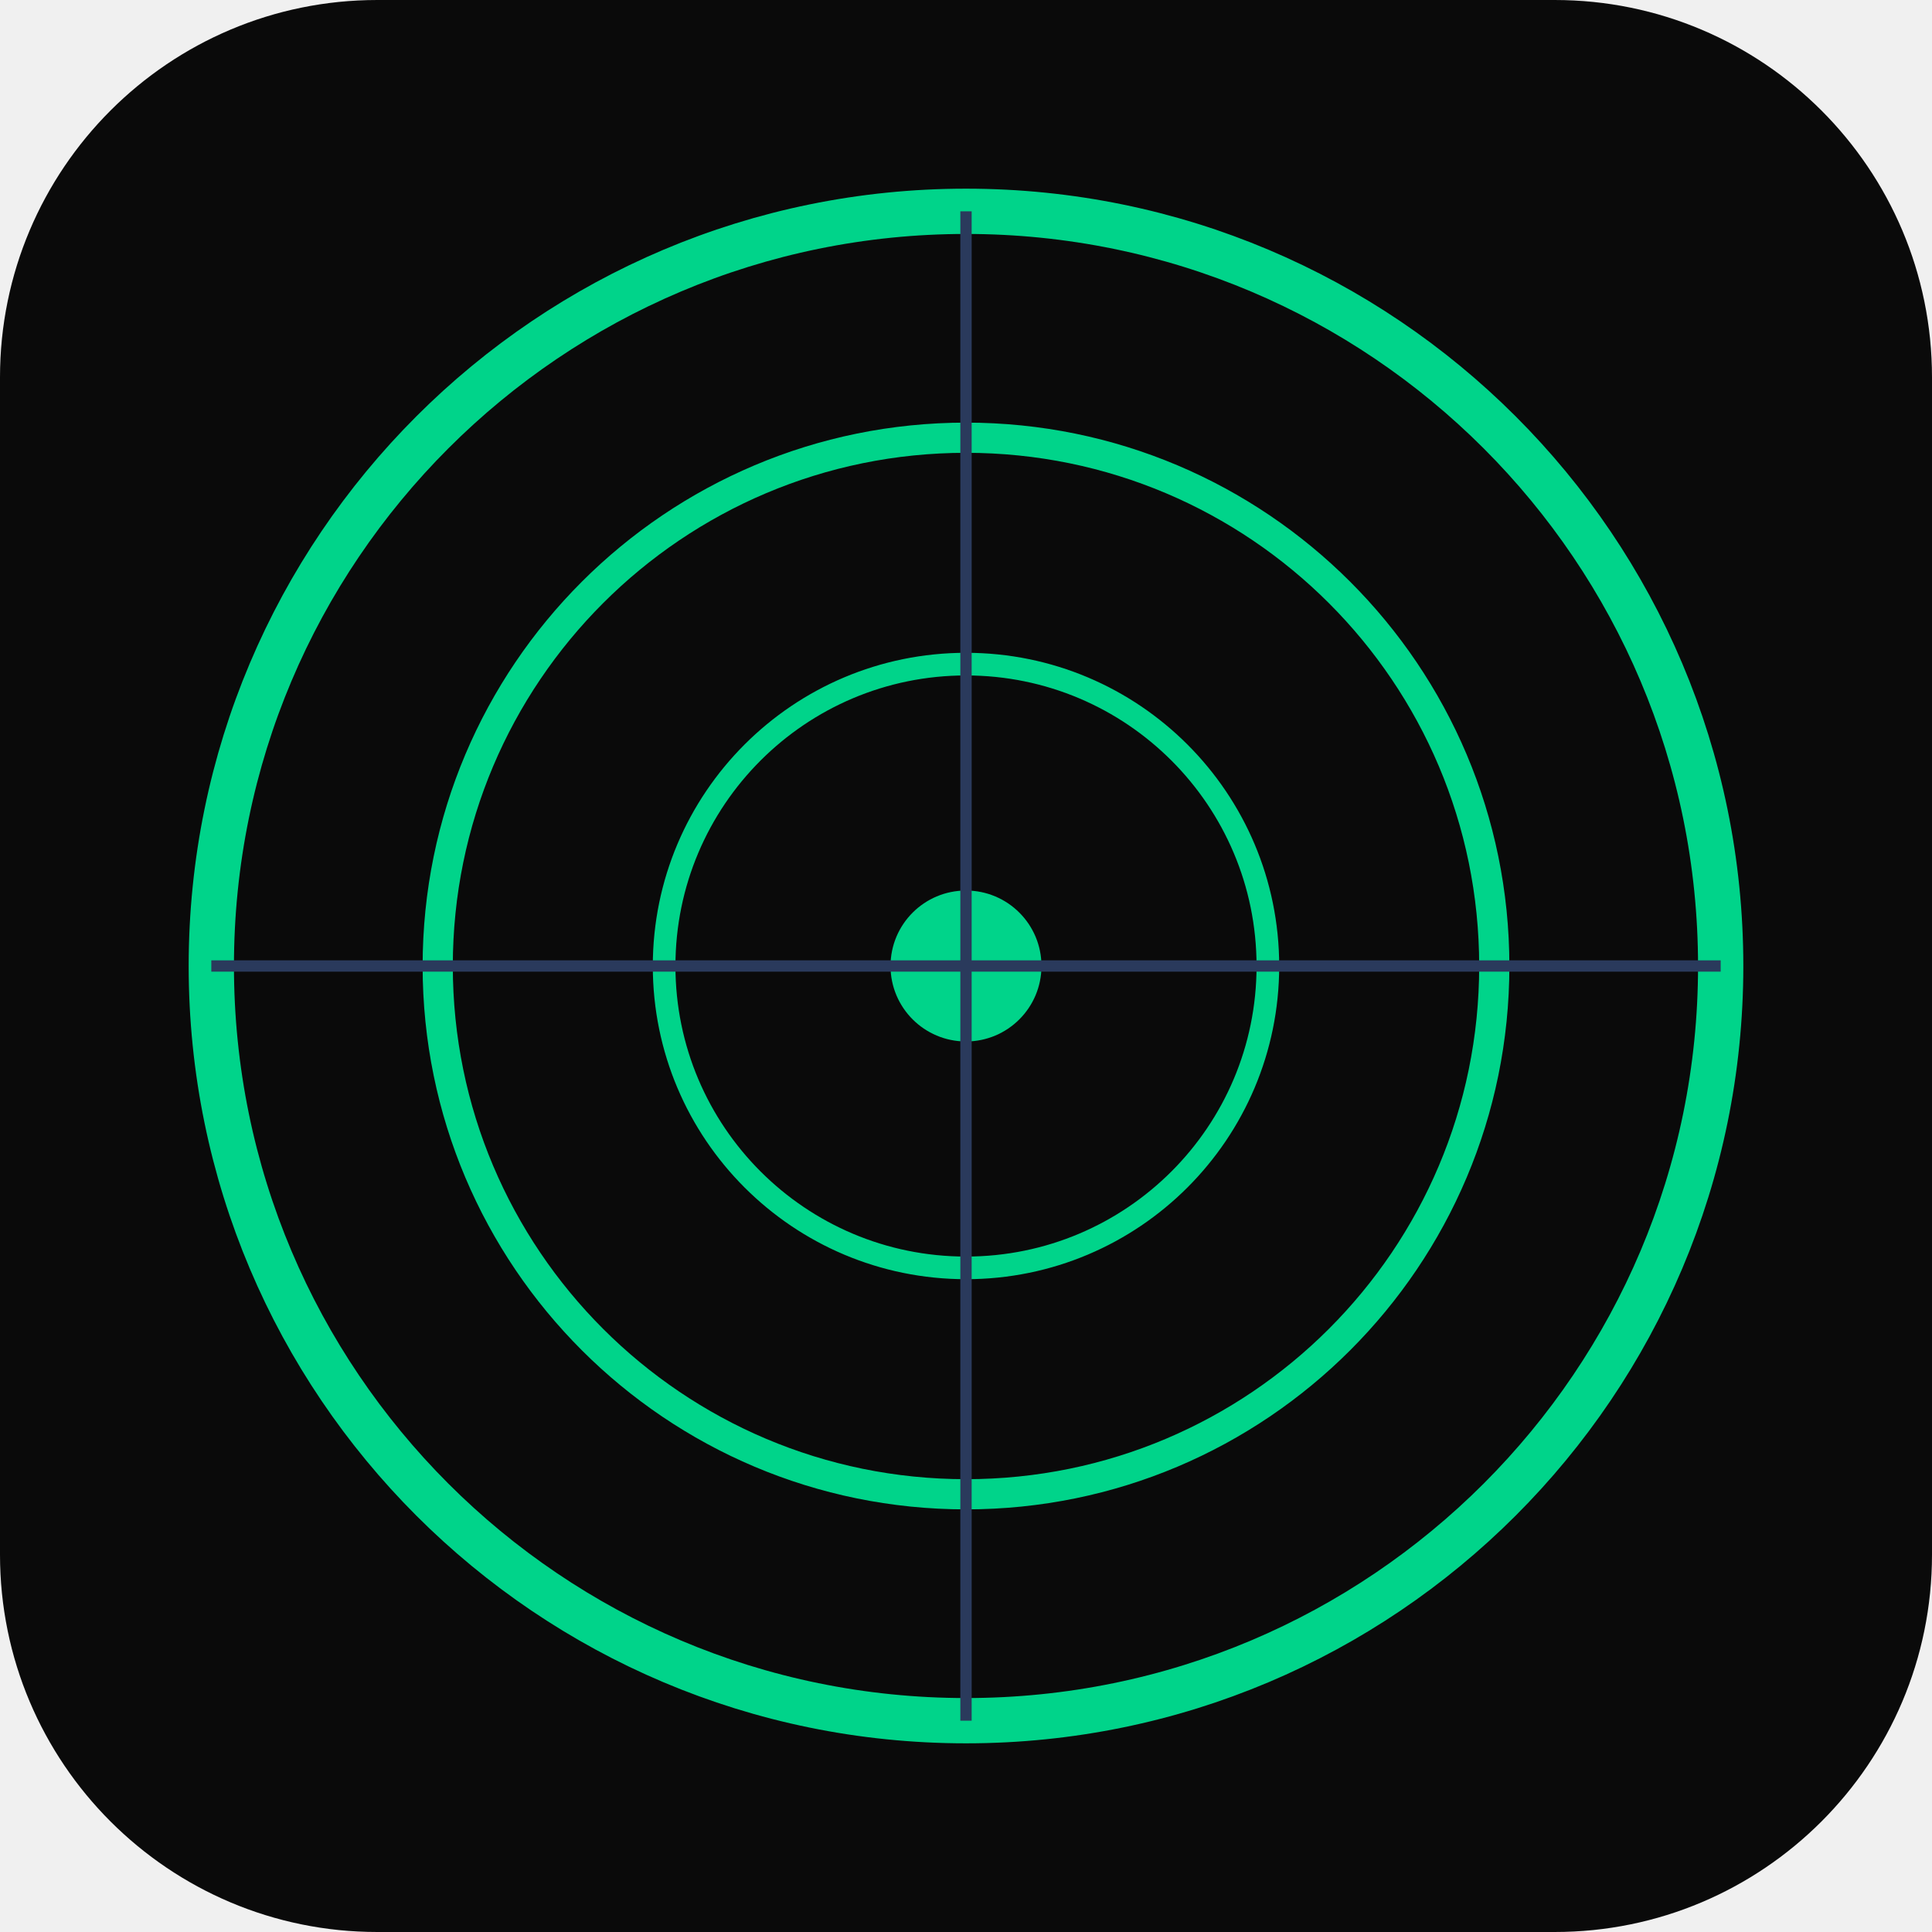
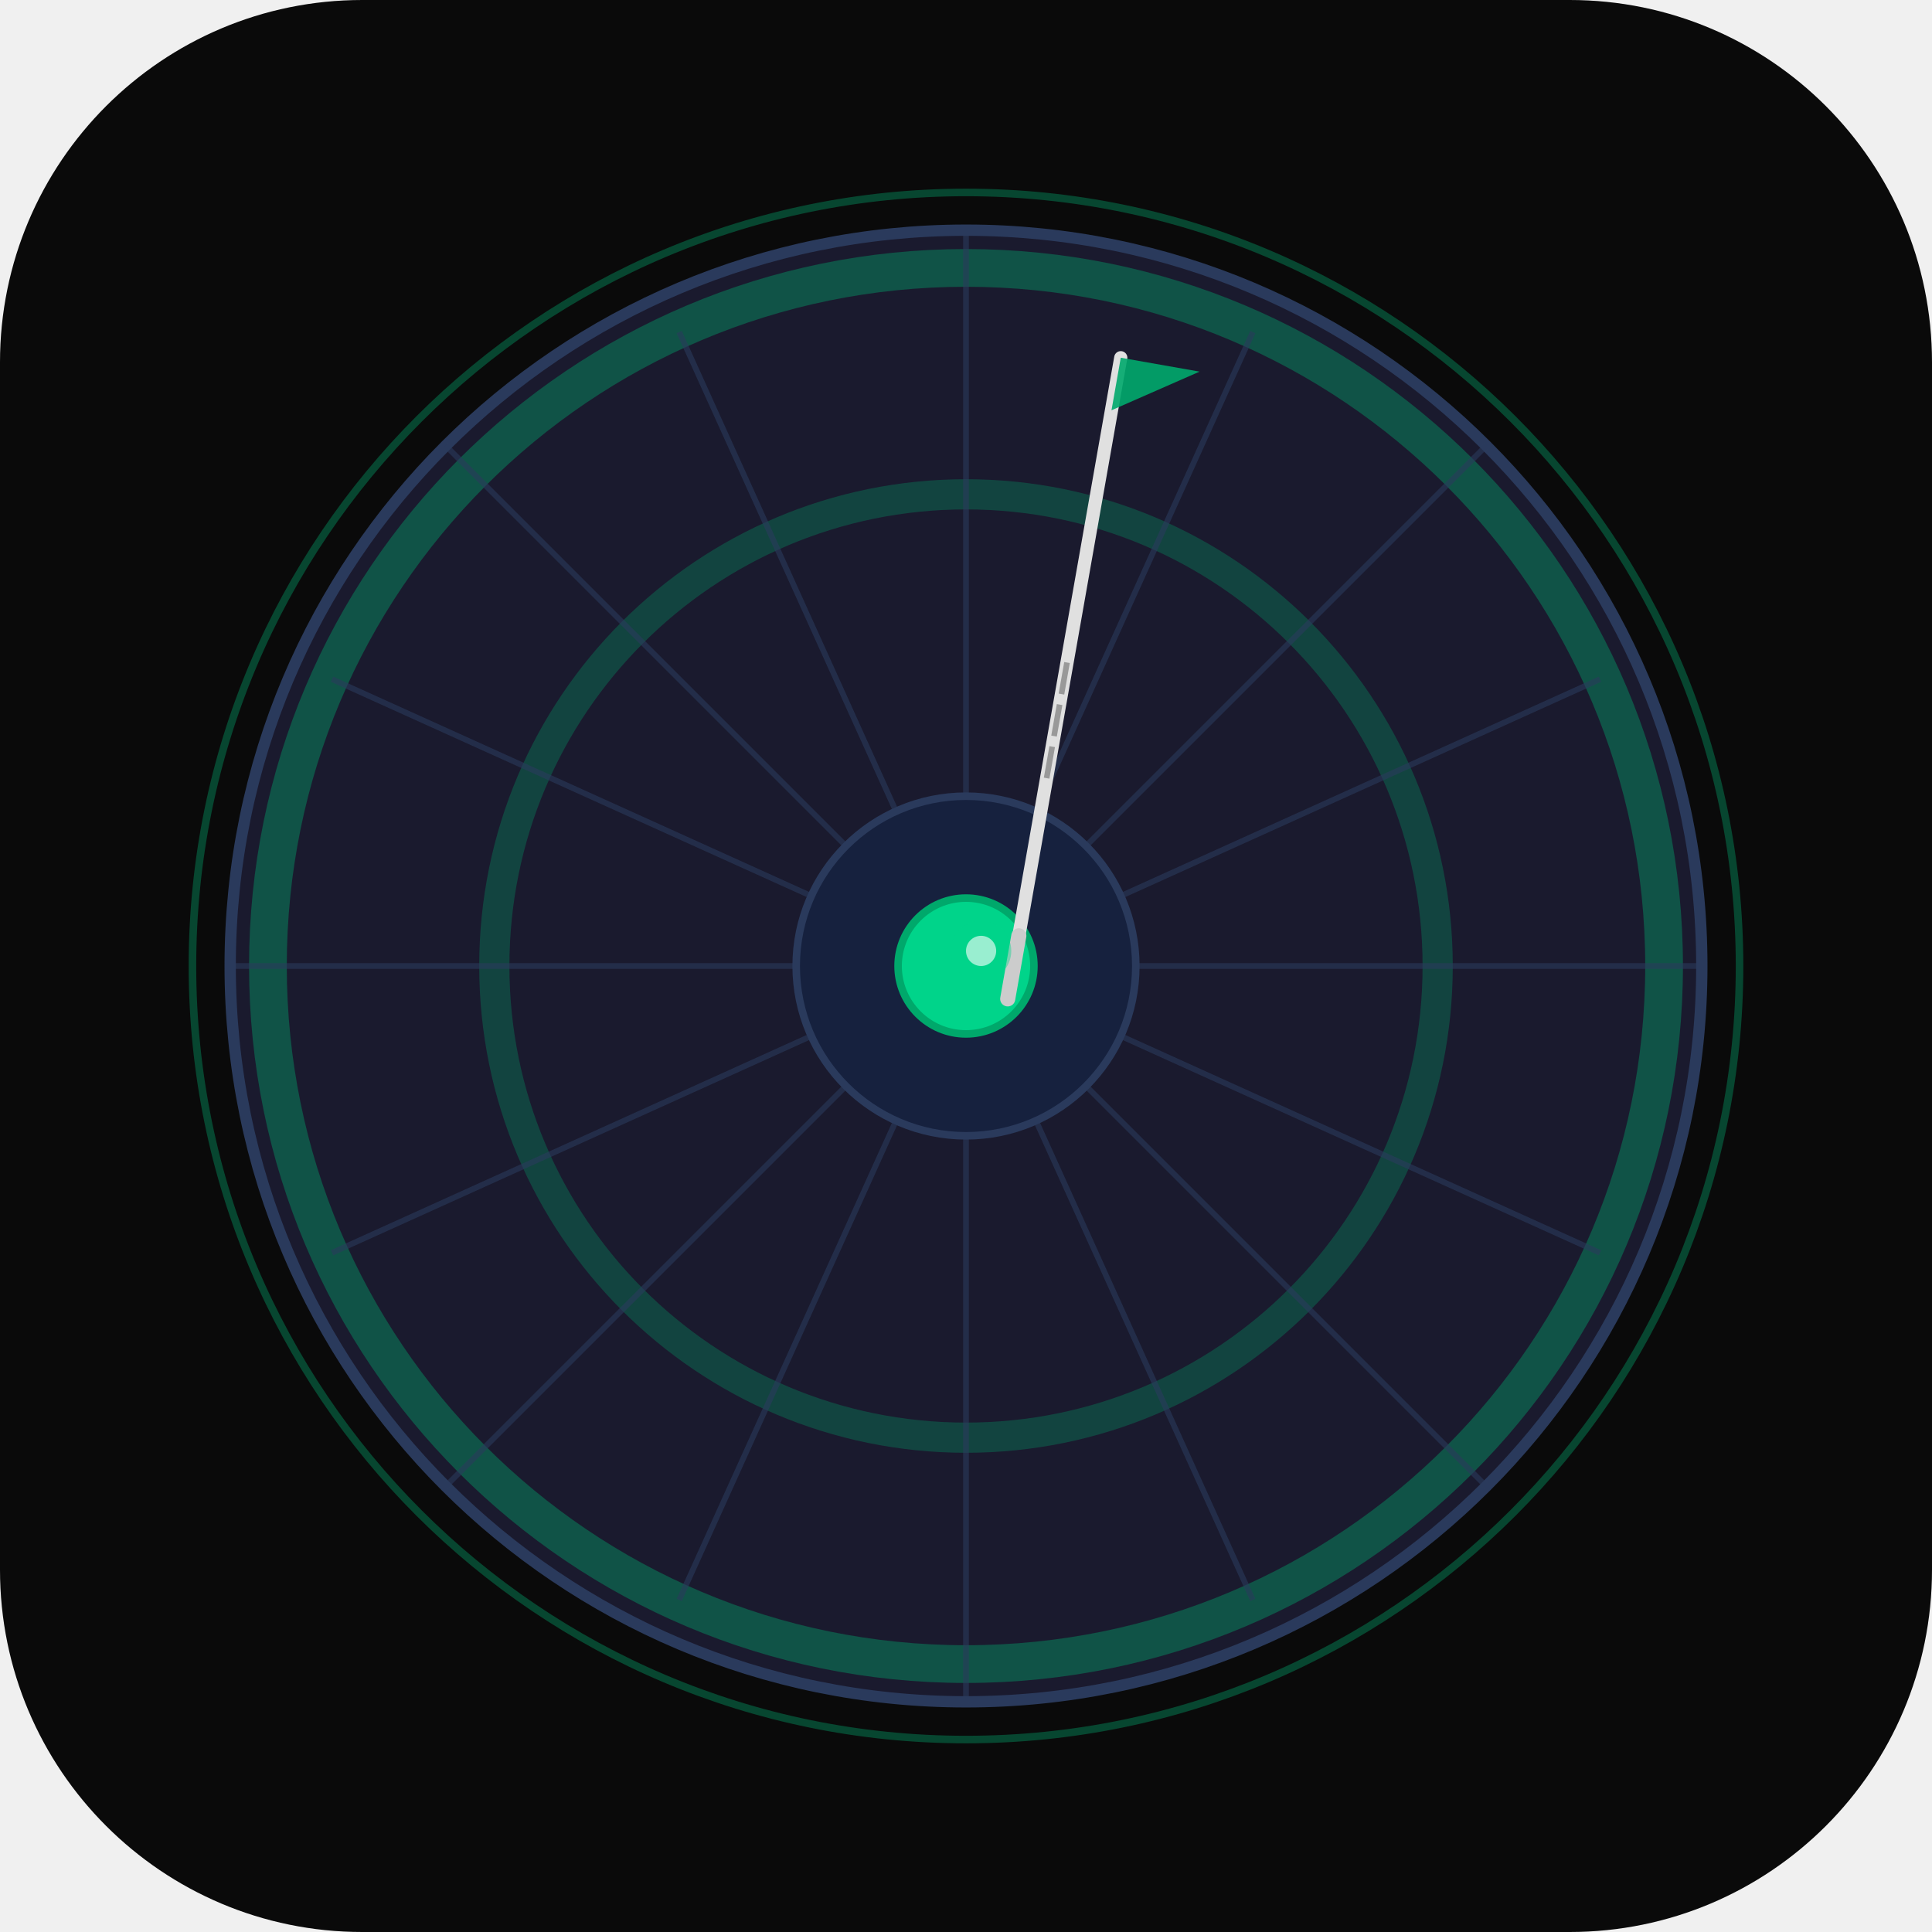
<svg xmlns="http://www.w3.org/2000/svg" viewBox="0 0 512 512">
-   <rect width="512" height="512" rx="100" fill="#0a0a0a" />
-   <circle cx="256" cy="256" r="200" fill="none" stroke="#00d48a" stroke-width="12" />
-   <circle cx="256" cy="256" r="140" fill="none" stroke="#00d48a" stroke-width="8" />
-   <circle cx="256" cy="256" r="80" fill="none" stroke="#00d48a" stroke-width="6" />
-   <circle cx="256" cy="256" r="20" fill="#00d48a" />
-   <line x1="256" y1="56" x2="256" y2="456" stroke="#2a3a5c" stroke-width="3" />
-   <line x1="56" y1="256" x2="456" y2="256" stroke="#2a3a5c" stroke-width="3" />
+   <rect width="512" height="512" rx="96" fill="#0a0a0a" />
+   <circle cx="256" cy="256" r="205" fill="none" stroke="#00d48a" stroke-width="2" opacity="0.3" />
+   <circle cx="256" cy="256" r="195" fill="#1a1a2e" />
+   <circle cx="256" cy="256" r="195" fill="none" stroke="#2a3a5c" stroke-width="3" />
+   <circle cx="256" cy="256" r="185" fill="none" stroke="#00a86b" stroke-width="10" opacity="0.4" />
+   <circle cx="256" cy="256" r="125" fill="none" stroke="#00a86b" stroke-width="8" opacity="0.3" />
+   <g stroke="#2a3a5c" stroke-width="1.5" opacity="0.6">
+     <line x1="256" y1="61" x2="256" y2="451" />
+     <line x1="61" y1="256" x2="451" y2="256" />
+     <line x1="118" y1="118" x2="394" y2="394" />
+     <line x1="394" y1="118" x2="118" y2="394" />
+     <line x1="88" y1="180" x2="424" y2="332" />
+     <line x1="88" y1="332" x2="424" y2="180" />
+     <line x1="180" y1="88" x2="332" y2="424" />
+     <line x1="332" y1="88" x2="180" y2="424" />
+   </g>
+   <circle cx="256" cy="256" r="45" fill="#16213e" stroke="#2a3a5c" stroke-width="2" />
+   <circle cx="256" cy="256" r="18" fill="#00d48a" />
+   <circle cx="256" cy="256" r="18" fill="none" stroke="#00a86b" stroke-width="2" />
+   <g transform="rotate(-35, 270, 248)">
+     <line x1="270" y1="248" x2="380" y2="138" stroke="#e0e0e0" stroke-width="3.5" stroke-linecap="round" />
+     <line x1="258" y1="260" x2="270" y2="248" stroke="#cccccc" stroke-width="4" stroke-linecap="round" />
+     <polygon points="370,148 395,123 380,138" fill="#00d48a" opacity="0.9" />
+     <polygon points="370,148 395,153 380,138" fill="#00a86b" opacity="0.9" />
+     <polygon points="390,128 395,123 380,138" fill="#006b4a" opacity="0.9" />
+     <line x1="300" y1="218" x2="306" y2="212" stroke="#999" stroke-width="1.5" />
+     <line x1="308" y1="210" x2="314" y2="204" stroke="#999" stroke-width="1.5" />
+     <line x1="316" y1="202" x2="322" y2="196" stroke="#999" stroke-width="1.5" />
+   </g>
+   <circle cx="260" cy="252" r="8" fill="#00d48a" opacity="0.4" />
+   <circle cx="260" cy="252" r="4" fill="#ffffff" opacity="0.6" />
</svg>
